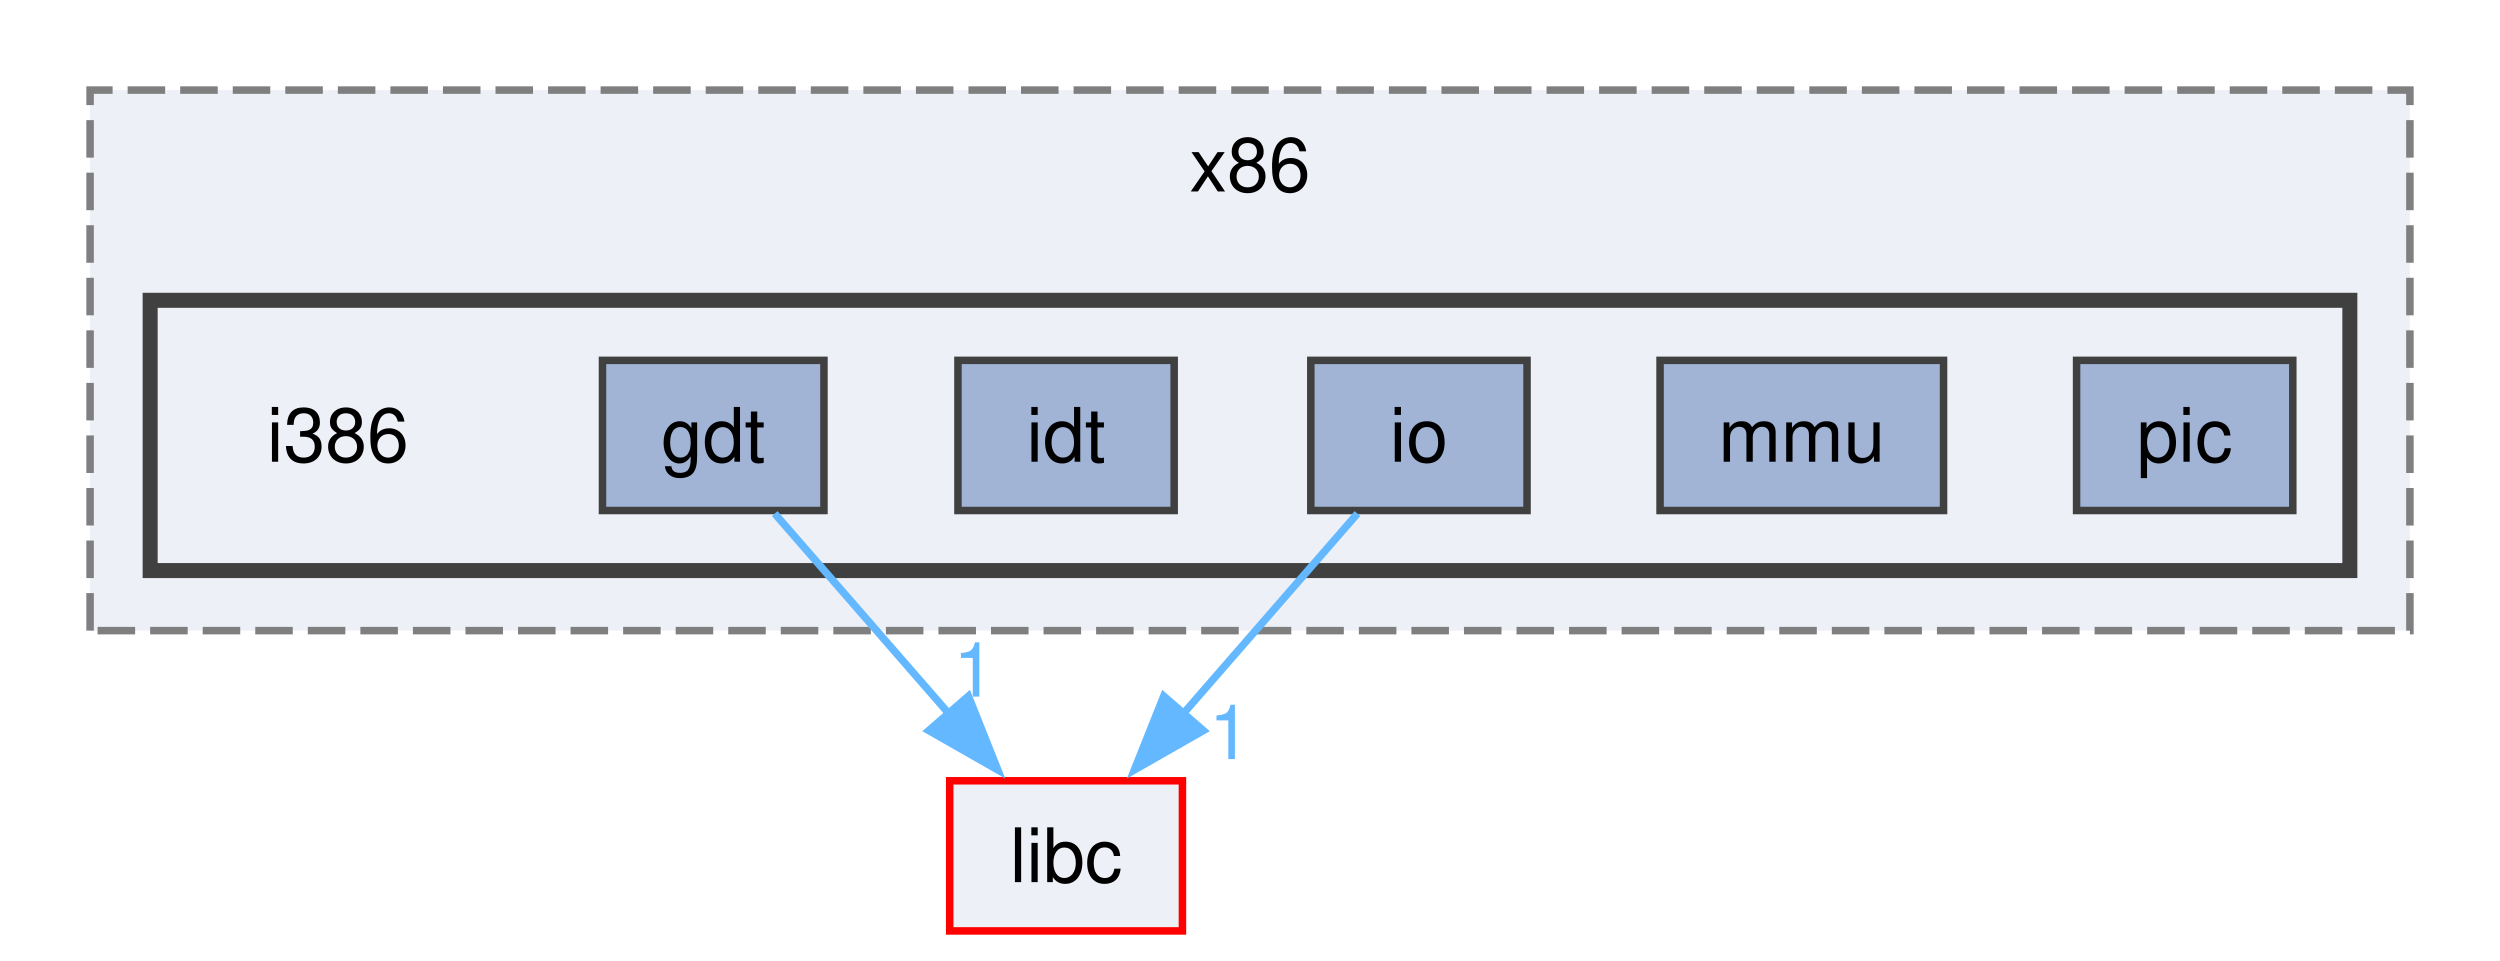
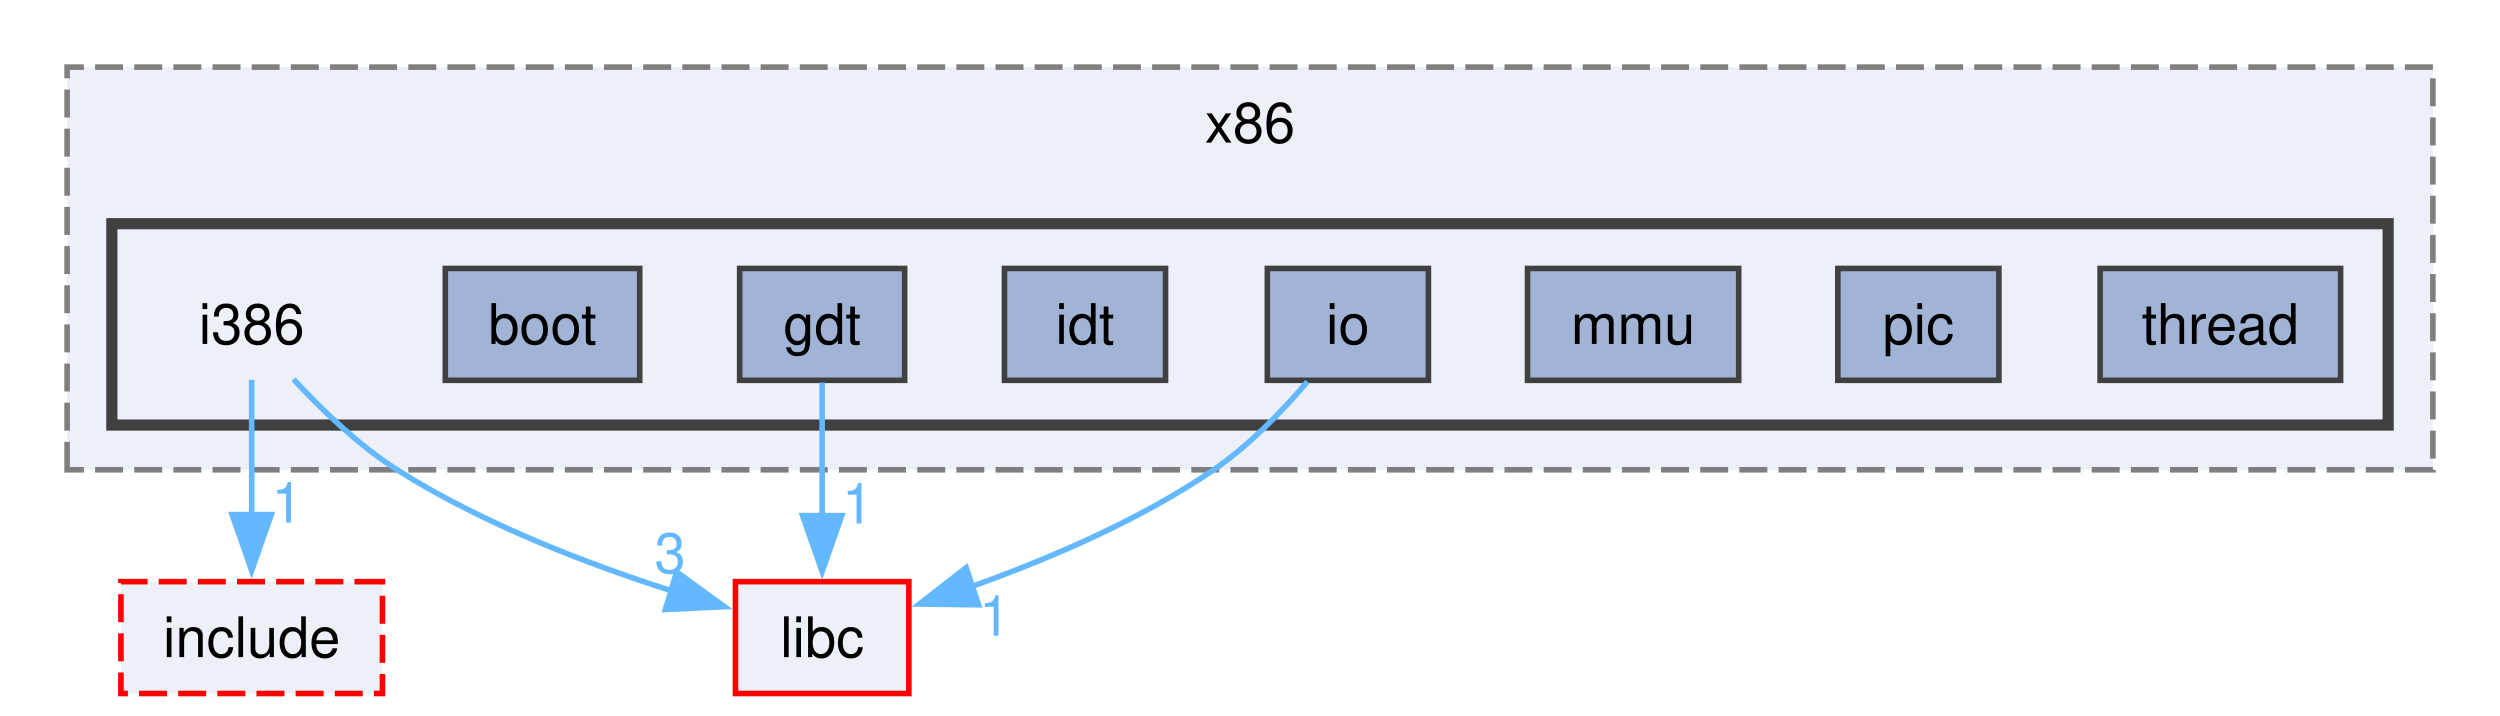
- <svg xmlns="http://www.w3.org/2000/svg" xmlns:xlink="http://www.w3.org/1999/xlink" width="333pt" height="128pt" viewBox="0.00 0.00 333.00 128.00">
+ <svg xmlns="http://www.w3.org/2000/svg" xmlns:xlink="http://www.w3.org/1999/xlink" width="447pt" height="128pt" viewBox="0.00 0.00 447.00 128.00">
  <g id="graph0" class="graph" transform="scale(1 1) rotate(0) translate(4 124)">
    <g id="clust1" class="cluster">
      <g id="a_clust1">
        <a xlink:href="dir_6ff9dae608e72df64cf6f957d61fb3d9.html" target="_top" xlink:title="x86">
-           <polygon fill="#edf0f7" stroke="#7f7f7f" stroke-dasharray="5,2" points="8,-40 8,-112 317,-112 317,-40 8,-40" />
-           <text xml:space="preserve" text-anchor="middle" x="162.5" y="-98.5" font-family="Helvetica,sans-Serif" font-size="10.00">x86</text>
+           <polygon fill="#edf0f7" stroke="#7f7f7f" stroke-dasharray="5,2" points="8,-40 8,-112 431,-112 431,-40 8,-40" />
+           <text xml:space="preserve" text-anchor="middle" x="219.5" y="-98.5" font-family="Helvetica,sans-Serif" font-size="10.00">x86</text>
        </a>
      </g>
    </g>
    <g id="clust2" class="cluster">
      <g id="a_clust2">
        <a xlink:href="dir_360c9ccbf10f5b2ce74bca48de889854.html" target="_top">
-           <polygon fill="#edf0f7" stroke="#404040" stroke-width="2" points="16,-48 16,-84 309,-84 309,-48 16,-48" />
+           <polygon fill="#edf0f7" stroke="#404040" stroke-width="2" points="16,-48 16,-84 423,-84 423,-48 16,-48" />
        </a>
      </g>
    </g>
    <g id="node1" class="node">
      <text xml:space="preserve" text-anchor="middle" x="41" y="-62.5" font-family="Helvetica,sans-Serif" font-size="10.00">i386</text>
    </g>
+     <g id="node9" class="node">
+       <g id="a_node9">
+         <a xlink:href="dir_009f605b833ac4622acd6c3c0c26c0f0.html" target="_top" xlink:title="include">
+           <polygon fill="#edf0f7" stroke="red" stroke-dasharray="5,2" points="64.38,-20 17.62,-20 17.62,0 64.38,0 64.38,-20" />
+           <text xml:space="preserve" text-anchor="middle" x="41" y="-6.5" font-family="Helvetica,sans-Serif" font-size="10.00">include</text>
+         </a>
+       </g>
+     </g>
+     <g id="edge1" class="edge">
+       <g id="a_edge1">
+         <a xlink:href="dir_000014_000019.html" target="_top">
+           <path fill="none" stroke="#63b8ff" d="M41,-56.08C41,-49.48 41,-40.21 41,-31.79" />
+           <polygon fill="#63b8ff" stroke="#63b8ff" points="44.5,-31.99 41,-21.99 37.5,-31.99 44.5,-31.99" />
+         </a>
+       </g>
+       <g id="a_edge1-headlabel">
+         <a xlink:href="dir_000014_000019.html" target="_top" xlink:title="1">
+           <text xml:space="preserve" text-anchor="middle" x="47.34" y="-30.57" font-family="Helvetica,sans-Serif" font-size="10.00" fill="#63b8ff">1</text>
+         </a>
+       </g>
+     </g>
+     <g id="node10" class="node">
+       <g id="a_node10">
+         <a xlink:href="dir_fc1eb218ab426e5adb60367f98438da0.html" target="_top" xlink:title="libc">
+           <polygon fill="#edf0f7" stroke="red" points="158.5,-20 127.5,-20 127.5,0 158.5,0 158.5,-20" />
+           <text xml:space="preserve" text-anchor="middle" x="143" y="-6.5" font-family="Helvetica,sans-Serif" font-size="10.00">libc</text>
+         </a>
+       </g>
+     </g>
+     <g id="edge2" class="edge">
+       <g id="a_edge2">
+         <a xlink:href="dir_000014_000028.html" target="_top">
+           <path fill="none" stroke="#63b8ff" d="M48.48,-56.2C53.32,-50.94 60.02,-44.43 67,-40 82.21,-30.36 101.12,-23.13 116.27,-18.3" />
+           <polygon fill="#63b8ff" stroke="#63b8ff" points="116.98,-21.74 125.55,-15.51 114.97,-15.03 116.98,-21.74" />
+         </a>
+       </g>
+       <g id="a_edge2-headlabel">
+         <a xlink:href="dir_000014_000028.html" target="_top" xlink:title="3">
+           <text xml:space="preserve" text-anchor="middle" x="115.81" y="-21.55" font-family="Helvetica,sans-Serif" font-size="10.00" fill="#63b8ff">3</text>
+         </a>
+       </g>
+     </g>
    <g id="node2" class="node">
      <g id="a_node2">
+         <a xlink:href="dir_14e06830c411dafc716ac3ba9d7b5a39.html" target="_top" xlink:title="boot">
+           <polygon fill="#a2b4d6" stroke="#404040" points="110.38,-76 75.62,-76 75.62,-56 110.38,-56 110.38,-76" />
+           <text xml:space="preserve" text-anchor="middle" x="93" y="-62.5" font-family="Helvetica,sans-Serif" font-size="10.00">boot</text>
+         </a>
+       </g>
+     </g>
+     <g id="node3" class="node">
+       <g id="a_node3">
        <a xlink:href="dir_a42faa698d021a1727cb0e3a8effd61c.html" target="_top" xlink:title="gdt">
-           <polygon fill="#a2b4d6" stroke="#404040" points="105.75,-76 76.25,-76 76.25,-56 105.75,-56 105.75,-76" />
-           <text xml:space="preserve" text-anchor="middle" x="91" y="-62.5" font-family="Helvetica,sans-Serif" font-size="10.00">gdt</text>
+           <polygon fill="#a2b4d6" stroke="#404040" points="157.75,-76 128.25,-76 128.25,-56 157.75,-56 157.75,-76" />
+           <text xml:space="preserve" text-anchor="middle" x="143" y="-62.5" font-family="Helvetica,sans-Serif" font-size="10.00">gdt</text>
+         </a>
+       </g>
+     </g>
+     <g id="edge3" class="edge">
+       <g id="a_edge3">
+         <a xlink:href="dir_000012_000028.html" target="_top">
+           <path fill="none" stroke="#63b8ff" d="M143,-55.59C143,-49.01 143,-39.96 143,-31.73" />
+           <polygon fill="#63b8ff" stroke="#63b8ff" points="146.5,-31.81 143,-21.81 139.5,-31.81 146.5,-31.81" />
+         </a>
+       </g>
+       <g id="a_edge3-headlabel">
+         <a xlink:href="dir_000012_000028.html" target="_top" xlink:title="1">
+           <text xml:space="preserve" text-anchor="middle" x="149.34" y="-30.39" font-family="Helvetica,sans-Serif" font-size="10.00" fill="#63b8ff">1</text>
+         </a>
+       </g>
+     </g>
+     <g id="node4" class="node">
+       <g id="a_node4">
+         <a xlink:href="dir_606367c1e235cbdef3ba56231a385932.html" target="_top" xlink:title="idt">
+           <polygon fill="#a2b4d6" stroke="#404040" points="204.4,-76 175.6,-76 175.6,-56 204.4,-56 204.4,-76" />
+           <text xml:space="preserve" text-anchor="middle" x="190" y="-62.5" font-family="Helvetica,sans-Serif" font-size="10.00">idt</text>
+         </a>
+       </g>
+     </g>
+     <g id="node5" class="node">
+       <g id="a_node5">
+         <a xlink:href="dir_6e4b8e08e7f3bd1b02aff0671b6332bc.html" target="_top" xlink:title="io">
+           <polygon fill="#a2b4d6" stroke="#404040" points="251.4,-76 222.6,-76 222.6,-56 251.4,-56 251.4,-76" />
+           <text xml:space="preserve" text-anchor="middle" x="237" y="-62.5" font-family="Helvetica,sans-Serif" font-size="10.00">io</text>
+         </a>
+       </g>
+     </g>
+     <g id="edge4" class="edge">
+       <g id="a_edge4">
+         <a xlink:href="dir_000024_000028.html" target="_top">
+           <path fill="none" stroke="#63b8ff" d="M229.77,-55.76C225.36,-50.59 219.36,-44.34 213,-40 199.76,-30.96 183.26,-23.95 169.61,-19.09" />
+           <polygon fill="#63b8ff" stroke="#63b8ff" points="170.97,-15.86 160.38,-16 168.75,-22.5 170.97,-15.86" />
+         </a>
+       </g>
+       <g id="a_edge4-headlabel">
+         <a xlink:href="dir_000024_000028.html" target="_top" xlink:title="1">
+           <text xml:space="preserve" text-anchor="middle" x="173.85" y="-10.33" font-family="Helvetica,sans-Serif" font-size="10.00" fill="#63b8ff">1</text>
+         </a>
+       </g>
+     </g>
+     <g id="node6" class="node">
+       <g id="a_node6">
+         <a xlink:href="dir_55d05a4694c04f59b7f162d6389bd6a2.html" target="_top" xlink:title="mmu">
+           <polygon fill="#a2b4d6" stroke="#404040" points="306.88,-76 269.12,-76 269.12,-56 306.88,-56 306.88,-76" />
+           <text xml:space="preserve" text-anchor="middle" x="288" y="-62.5" font-family="Helvetica,sans-Serif" font-size="10.00">mmu</text>
        </a>
      </g>
    </g>
    <g id="node7" class="node">
      <g id="a_node7">
-         <a xlink:href="dir_fc1eb218ab426e5adb60367f98438da0.html" target="_top" xlink:title="libc">
-           <polygon fill="#edf0f7" stroke="red" points="153.5,-20 122.5,-20 122.5,0 153.5,0 153.5,-20" />
-           <text xml:space="preserve" text-anchor="middle" x="138" y="-6.5" font-family="Helvetica,sans-Serif" font-size="10.00">libc</text>
+         <a xlink:href="dir_7377ac59d3b6b3fff6b36644edd197dc.html" target="_top" xlink:title="pic">
+           <polygon fill="#a2b4d6" stroke="#404040" points="353.4,-76 324.6,-76 324.6,-56 353.4,-56 353.4,-76" />
+           <text xml:space="preserve" text-anchor="middle" x="339" y="-62.5" font-family="Helvetica,sans-Serif" font-size="10.00">pic</text>
        </a>
      </g>
    </g>
-     <g id="edge1" class="edge">
-       <g id="a_edge1">
-         <a xlink:href="dir_000005_000017.html" target="_top">
-           <path fill="none" stroke="#63b8ff" d="M99.19,-55.59C105.59,-48.24 114.68,-37.8 122.45,-28.87" />
-           <polygon fill="#63b8ff" stroke="#63b8ff" points="124.99,-31.28 128.91,-21.44 119.71,-26.69 124.99,-31.28" />
-         </a>
-       </g>
-       <g id="a_edge1-headlabel">
-         <a xlink:href="dir_000005_000017.html" target="_top" xlink:title="1">
-           <text xml:space="preserve" text-anchor="middle" x="125.76" y="-31.21" font-family="Helvetica,sans-Serif" font-size="10.00" fill="#63b8ff">1</text>
-         </a>
-       </g>
-     </g>
-     <g id="node3" class="node">
-       <g id="a_node3">
-         <a xlink:href="dir_606367c1e235cbdef3ba56231a385932.html" target="_top" xlink:title="idt">
-           <polygon fill="#a2b4d6" stroke="#404040" points="152.4,-76 123.6,-76 123.6,-56 152.4,-56 152.4,-76" />
-           <text xml:space="preserve" text-anchor="middle" x="138" y="-62.5" font-family="Helvetica,sans-Serif" font-size="10.00">idt</text>
-         </a>
-       </g>
-     </g>
-     <g id="node4" class="node">
-       <g id="a_node4">
-         <a xlink:href="dir_6e4b8e08e7f3bd1b02aff0671b6332bc.html" target="_top" xlink:title="io">
-           <polygon fill="#a2b4d6" stroke="#404040" points="199.4,-76 170.6,-76 170.6,-56 199.4,-56 199.4,-76" />
-           <text xml:space="preserve" text-anchor="middle" x="185" y="-62.5" font-family="Helvetica,sans-Serif" font-size="10.00">io</text>
-         </a>
-       </g>
-     </g>
-     <g id="edge2" class="edge">
-       <g id="a_edge2">
-         <a xlink:href="dir_000013_000017.html" target="_top">
-           <path fill="none" stroke="#63b8ff" d="M176.81,-55.59C170.41,-48.24 161.32,-37.8 153.55,-28.87" />
-           <polygon fill="#63b8ff" stroke="#63b8ff" points="156.29,-26.69 147.09,-21.44 151.01,-31.28 156.29,-26.69" />
-         </a>
-       </g>
-       <g id="a_edge2-headlabel">
-         <a xlink:href="dir_000013_000017.html" target="_top" xlink:title="1">
-           <text xml:space="preserve" text-anchor="middle" x="159.8" y="-22.89" font-family="Helvetica,sans-Serif" font-size="10.00" fill="#63b8ff">1</text>
-         </a>
-       </g>
-     </g>
-     <g id="node5" class="node">
-       <g id="a_node5">
-         <a xlink:href="dir_55d05a4694c04f59b7f162d6389bd6a2.html" target="_top" xlink:title="mmu">
-           <polygon fill="#a2b4d6" stroke="#404040" points="254.88,-76 217.12,-76 217.12,-56 254.88,-56 254.88,-76" />
-           <text xml:space="preserve" text-anchor="middle" x="236" y="-62.5" font-family="Helvetica,sans-Serif" font-size="10.00">mmu</text>
-         </a>
-       </g>
-     </g>
-     <g id="node6" class="node">
-       <g id="a_node6">
-         <a xlink:href="dir_7377ac59d3b6b3fff6b36644edd197dc.html" target="_top" xlink:title="pic">
-           <polygon fill="#a2b4d6" stroke="#404040" points="301.4,-76 272.6,-76 272.6,-56 301.4,-56 301.4,-76" />
-           <text xml:space="preserve" text-anchor="middle" x="287" y="-62.5" font-family="Helvetica,sans-Serif" font-size="10.00">pic</text>
+     <g id="node8" class="node">
+       <g id="a_node8">
+         <a xlink:href="dir_58e28c396778afb976a0cd801d7667da.html" target="_top" xlink:title="thread">
+           <polygon fill="#a2b4d6" stroke="#404040" points="414.5,-76 371.5,-76 371.5,-56 414.5,-56 414.5,-76" />
+           <text xml:space="preserve" text-anchor="middle" x="393" y="-62.5" font-family="Helvetica,sans-Serif" font-size="10.00">thread</text>
        </a>
      </g>
    </g>
  </g>
</svg>
